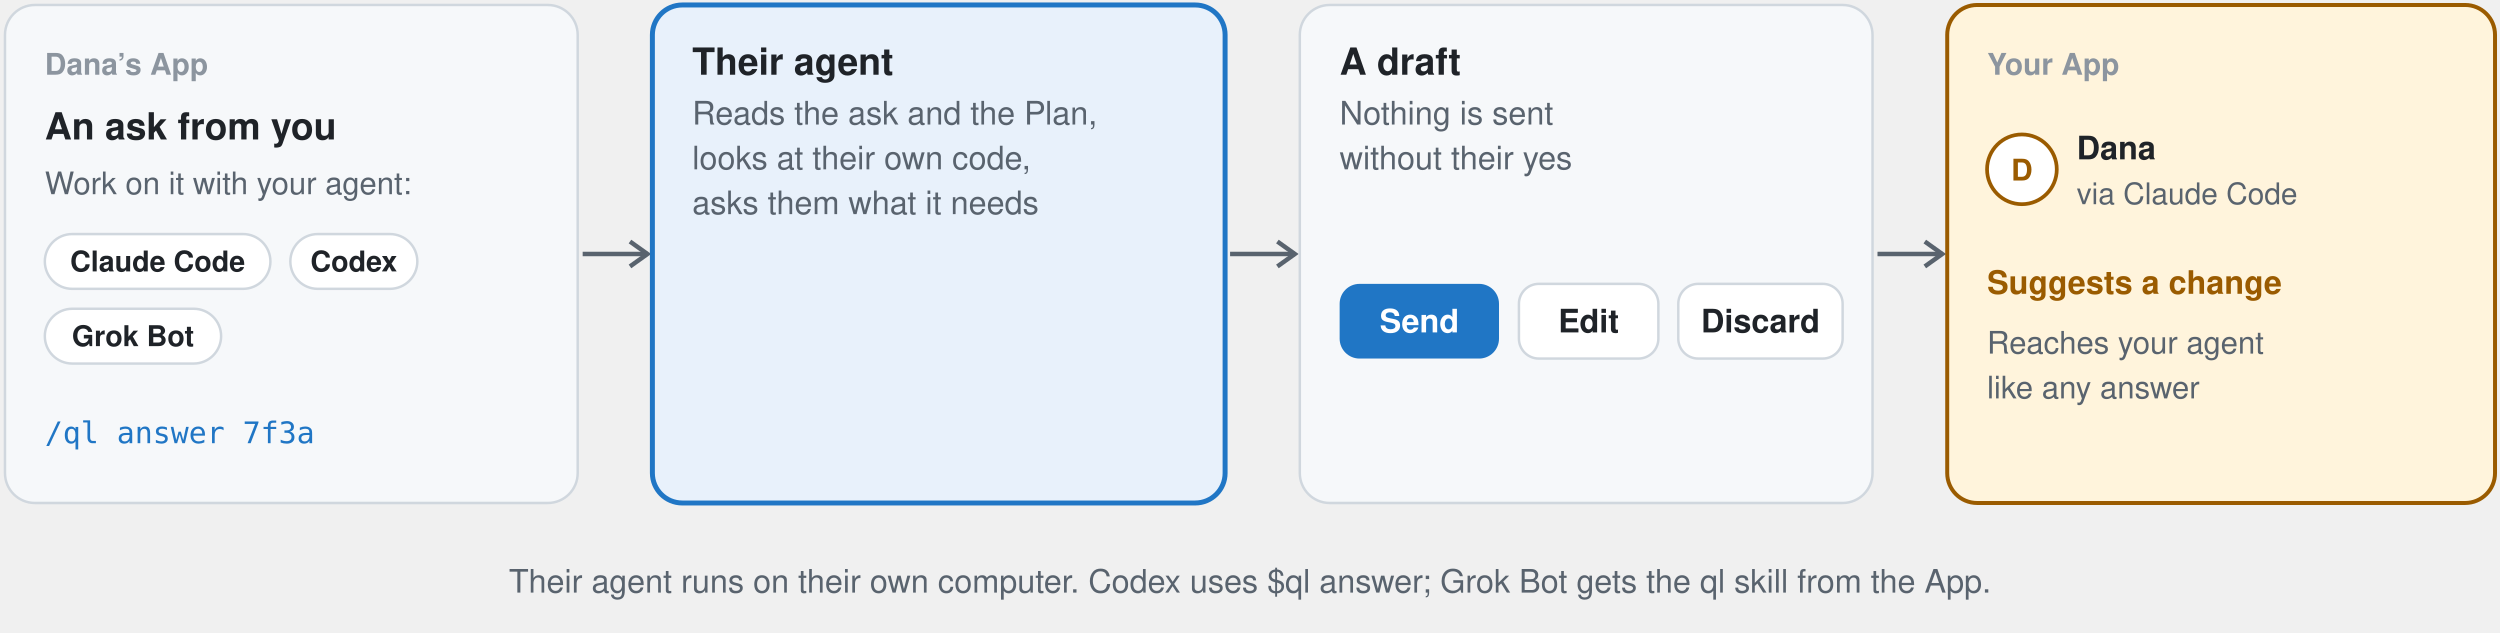
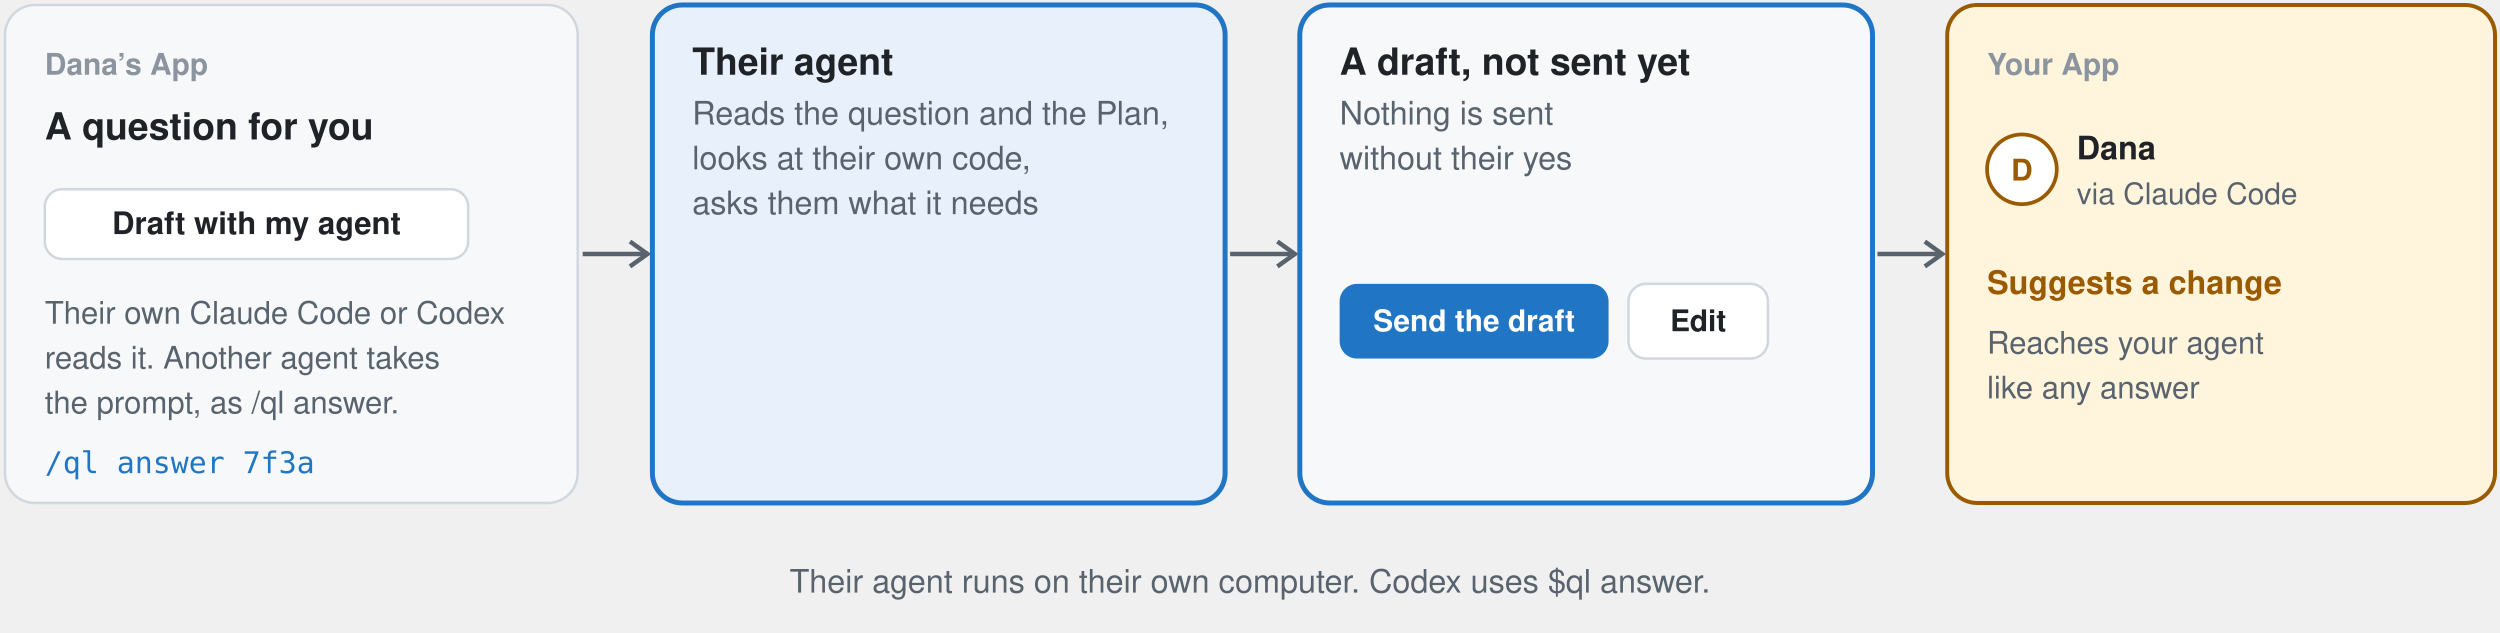
- <svg xmlns="http://www.w3.org/2000/svg" width="1004" height="254" viewBox="-2 -2 1004 254" role="img" aria-label="A teammate answers with their own agent: Claude Code, Codex or Grok Bot reads the ask and the Plan, drafts an answer, sends it only after their yes, and your App shows it via that agent">
+ <svg xmlns="http://www.w3.org/2000/svg" width="1004" height="254" viewBox="-2 -2 1004 254" role="img" aria-label="A teammate answers with their own agent: it reads the question and the Plan, drafts an answer, sends it only after their yes, and your App shows it via that agent">
  <rect x="0" y="0" width="230" height="200" rx="12" fill="#f6f8fa" stroke="#d0d7de" stroke-width="1" />
  <text x="16" y="28" font-family="-apple-system, BlinkMacSystemFont, 'Segoe UI', 'Helvetica Neue', Helvetica, Arial, sans-serif" font-size="12" font-weight="600" fill="#8c959f" text-anchor="start">Dana’s App</text>
-   <text x="16" y="54" font-family="-apple-system, BlinkMacSystemFont, 'Segoe UI', 'Helvetica Neue', Helvetica, Arial, sans-serif" font-size="15" font-weight="650" fill="#1f2328" text-anchor="start">An ask from you</text>
-   <text x="16" y="76" font-family="-apple-system, BlinkMacSystemFont, 'Segoe UI', 'Helvetica Neue', Helvetica, Arial, sans-serif" font-size="12.5" font-weight="400" fill="#59636e" text-anchor="start">Work on it with your agent:</text>
-   <rect x="16" y="92" width="90.6" height="22" rx="11" fill="#ffffff" stroke="#d0d7de" />
-   <text x="61.3" y="107" font-family="-apple-system, BlinkMacSystemFont, 'Segoe UI', 'Helvetica Neue', Helvetica, Arial, sans-serif" font-size="11.5" font-weight="600" fill="#1f2328" text-anchor="middle">Claude Code</text>
-   <rect x="114.6" y="92" width="51.0" height="22" rx="11" fill="#ffffff" stroke="#d0d7de" />
-   <text x="140.1" y="107" font-family="-apple-system, BlinkMacSystemFont, 'Segoe UI', 'Helvetica Neue', Helvetica, Arial, sans-serif" font-size="11.5" font-weight="600" fill="#1f2328" text-anchor="middle">Codex</text>
-   <rect x="16" y="122" width="70.8" height="22" rx="11" fill="#ffffff" stroke="#d0d7de" />
-   <text x="51.4" y="137" font-family="-apple-system, BlinkMacSystemFont, 'Segoe UI', 'Helvetica Neue', Helvetica, Arial, sans-serif" font-size="11.5" font-weight="600" fill="#1f2328" text-anchor="middle">Grok Bot</text>
-   <text x="16" y="176" font-family="ui-monospace, SFMono-Regular, Menlo, Consolas, monospace" font-size="12" font-weight="500" fill="#2076c5" text-anchor="start">/ql answer 7f3a</text>
+   <text x="16" y="54" font-family="-apple-system, BlinkMacSystemFont, 'Segoe UI', 'Helvetica Neue', Helvetica, Arial, sans-serif" font-size="15" font-weight="650" fill="#1f2328" text-anchor="start">A question for you</text>
+   <rect x="16" y="74" width="170" height="28" rx="7" fill="#ffffff" stroke="#d0d7de" />
+   <text x="101.0" y="92.0" font-family="-apple-system, BlinkMacSystemFont, 'Segoe UI', 'Helvetica Neue', Helvetica, Arial, sans-serif" font-size="12.5" font-weight="600" fill="#1f2328" text-anchor="middle">Draft with my agent</text>
+   <text x="16" y="128" font-family="-apple-system, BlinkMacSystemFont, 'Segoe UI', 'Helvetica Neue', Helvetica, Arial, sans-serif" font-size="12.5" font-weight="400" fill="#59636e" text-anchor="start">Their own Claude Code or Codex</text>
+   <text x="16" y="146" font-family="-apple-system, BlinkMacSystemFont, 'Segoe UI', 'Helvetica Neue', Helvetica, Arial, sans-serif" font-size="12.5" font-weight="400" fill="#59636e" text-anchor="start">reads it. Another agent takes</text>
+   <text x="16" y="164" font-family="-apple-system, BlinkMacSystemFont, 'Segoe UI', 'Helvetica Neue', Helvetica, Arial, sans-serif" font-size="12.5" font-weight="400" fill="#59636e" text-anchor="start">the prompt, as /ql answer.</text>
+   <text x="16" y="188" font-family="ui-monospace, SFMono-Regular, Menlo, Consolas, monospace" font-size="12" font-weight="500" fill="#2076c5" text-anchor="start">/ql answer 7f3a</text>
  <path d="M232 100 L258 100" stroke="#59636e" stroke-width="1.8" />
  <path d="M251 95 l7 5 l-7 5" fill="none" stroke="#59636e" stroke-width="1.8" />
  <rect x="260" y="0" width="230" height="200" rx="12" fill="#e8f1fb" stroke="#2076c5" stroke-width="2" />
  <text x="276" y="28" font-family="-apple-system, BlinkMacSystemFont, 'Segoe UI', 'Helvetica Neue', Helvetica, Arial, sans-serif" font-size="15" font-weight="650" fill="#1f2328" text-anchor="start">Their agent</text>
-   <text x="276" y="48" font-family="-apple-system, BlinkMacSystemFont, 'Segoe UI', 'Helvetica Neue', Helvetica, Arial, sans-serif" font-size="13" font-weight="400" fill="#59636e" text-anchor="start">Reads the ask and the Plan,</text>
+   <text x="276" y="48" font-family="-apple-system, BlinkMacSystemFont, 'Segoe UI', 'Helvetica Neue', Helvetica, Arial, sans-serif" font-size="13" font-weight="400" fill="#59636e" text-anchor="start">Reads the question and the Plan,</text>
  <text x="276" y="66" font-family="-apple-system, BlinkMacSystemFont, 'Segoe UI', 'Helvetica Neue', Helvetica, Arial, sans-serif" font-size="13" font-weight="400" fill="#59636e" text-anchor="start">looks at their own code,</text>
  <text x="276" y="84" font-family="-apple-system, BlinkMacSystemFont, 'Segoe UI', 'Helvetica Neue', Helvetica, Arial, sans-serif" font-size="13" font-weight="400" fill="#59636e" text-anchor="start">asks them what it needs</text>
  <path d="M492 100 L518 100" stroke="#59636e" stroke-width="1.8" />
  <path d="M511 95 l7 5 l-7 5" fill="none" stroke="#59636e" stroke-width="1.8" />
-   <rect x="520" y="0" width="230" height="200" rx="12" fill="#f6f8fa" stroke="#d0d7de" stroke-width="1" />
-   <text x="536" y="28" font-family="-apple-system, BlinkMacSystemFont, 'Segoe UI', 'Helvetica Neue', Helvetica, Arial, sans-serif" font-size="15" font-weight="650" fill="#1f2328" text-anchor="start">A draft</text>
+   <rect x="520" y="0" width="230" height="200" rx="12" fill="#f6f8fa" stroke="#2076c5" stroke-width="2" />
+   <text x="536" y="28" font-family="-apple-system, BlinkMacSystemFont, 'Segoe UI', 'Helvetica Neue', Helvetica, Arial, sans-serif" font-size="15" font-weight="650" fill="#1f2328" text-anchor="start">A draft, not sent yet</text>
  <text x="536" y="48" font-family="-apple-system, BlinkMacSystemFont, 'Segoe UI', 'Helvetica Neue', Helvetica, Arial, sans-serif" font-size="13" font-weight="400" fill="#59636e" text-anchor="start">Nothing is sent</text>
  <text x="536" y="66" font-family="-apple-system, BlinkMacSystemFont, 'Segoe UI', 'Helvetica Neue', Helvetica, Arial, sans-serif" font-size="13" font-weight="400" fill="#59636e" text-anchor="start">without their yes</text>
-   <rect x="536" y="112" width="64" height="30" rx="8" fill="#2076c5" />
-   <text x="568.0" y="131.5" font-family="-apple-system, BlinkMacSystemFont, 'Segoe UI', 'Helvetica Neue', Helvetica, Arial, sans-serif" font-size="13" font-weight="650" fill="#ffffff" text-anchor="middle">Send</text>
-   <rect x="608" y="112" width="56" height="30" rx="8" fill="#ffffff" stroke="#d0d7de" />
-   <text x="636.0" y="131.5" font-family="-apple-system, BlinkMacSystemFont, 'Segoe UI', 'Helvetica Neue', Helvetica, Arial, sans-serif" font-size="13" font-weight="600" fill="#1f2328" text-anchor="middle">Edit</text>
-   <rect x="672" y="112" width="66" height="30" rx="8" fill="#ffffff" stroke="#d0d7de" />
-   <text x="705.0" y="131.5" font-family="-apple-system, BlinkMacSystemFont, 'Segoe UI', 'Helvetica Neue', Helvetica, Arial, sans-serif" font-size="13" font-weight="600" fill="#1f2328" text-anchor="middle">Discard</text>
+   <rect x="536" y="112" width="108" height="30" rx="7" fill="#2076c5" />
+   <text x="590.0" y="131.0" font-family="-apple-system, BlinkMacSystemFont, 'Segoe UI', 'Helvetica Neue', Helvetica, Arial, sans-serif" font-size="12" font-weight="650" fill="#ffffff" text-anchor="middle">Send the draft</text>
+   <rect x="652" y="112" width="56" height="30" rx="7" fill="#ffffff" stroke="#d0d7de" />
+   <text x="680.0" y="131.0" font-family="-apple-system, BlinkMacSystemFont, 'Segoe UI', 'Helvetica Neue', Helvetica, Arial, sans-serif" font-size="12" font-weight="600" fill="#1f2328" text-anchor="middle">Edit</text>
  <path d="M752 100 L778 100" stroke="#59636e" stroke-width="1.8" />
  <path d="M771 95 l7 5 l-7 5" fill="none" stroke="#59636e" stroke-width="1.8" />
  <rect x="780" y="0" width="220" height="200" rx="12" fill="#fff4dc" stroke="#9a5b00" stroke-width="1.6" />
  <text x="796" y="28" font-family="-apple-system, BlinkMacSystemFont, 'Segoe UI', 'Helvetica Neue', Helvetica, Arial, sans-serif" font-size="12" font-weight="600" fill="#8c959f" text-anchor="start">Your App</text>
  <circle cx="810" cy="66" r="14" fill="#ffffff" stroke="#9a5b00" stroke-width="1.5" />
  <text x="810" y="70.5" font-family="-apple-system, BlinkMacSystemFont, 'Segoe UI', 'Helvetica Neue', Helvetica, Arial, sans-serif" font-size="12" font-weight="700" fill="#9a5b00" text-anchor="middle">D</text>
  <text x="832" y="62" font-family="-apple-system, BlinkMacSystemFont, 'Segoe UI', 'Helvetica Neue', Helvetica, Arial, sans-serif" font-size="13" font-weight="650" fill="#1f2328" text-anchor="start">Dana</text>
  <text x="832" y="80" font-family="-apple-system, BlinkMacSystemFont, 'Segoe UI', 'Helvetica Neue', Helvetica, Arial, sans-serif" font-size="12" font-weight="500" fill="#59636e" text-anchor="start">via Claude Code</text>
  <text x="796" y="116" font-family="-apple-system, BlinkMacSystemFont, 'Segoe UI', 'Helvetica Neue', Helvetica, Arial, sans-serif" font-size="13" font-weight="600" fill="#9a5b00" text-anchor="start">Suggests a change</text>
  <text x="796" y="140" font-family="-apple-system, BlinkMacSystemFont, 'Segoe UI', 'Helvetica Neue', Helvetica, Arial, sans-serif" font-size="12.5" font-weight="400" fill="#59636e" text-anchor="start">Reaches your agent</text>
  <text x="796" y="158" font-family="-apple-system, BlinkMacSystemFont, 'Segoe UI', 'Helvetica Neue', Helvetica, Arial, sans-serif" font-size="12.5" font-weight="400" fill="#59636e" text-anchor="start">like any answer</text>
-   <text x="500.0" y="236" font-family="-apple-system, BlinkMacSystemFont, 'Segoe UI', 'Helvetica Neue', Helvetica, Arial, sans-serif" font-size="13" font-weight="400" fill="#59636e" text-anchor="middle">Their agent runs on their own computer. Codex uses $ql answer; Grok Bot gets the ql skill from the App.</text>
+   <text x="500.0" y="236" font-family="-apple-system, BlinkMacSystemFont, 'Segoe UI', 'Helvetica Neue', Helvetica, Arial, sans-serif" font-size="13" font-weight="400" fill="#59636e" text-anchor="middle">Their agent runs on their own computer. Codex uses $ql answer.</text>
</svg>
